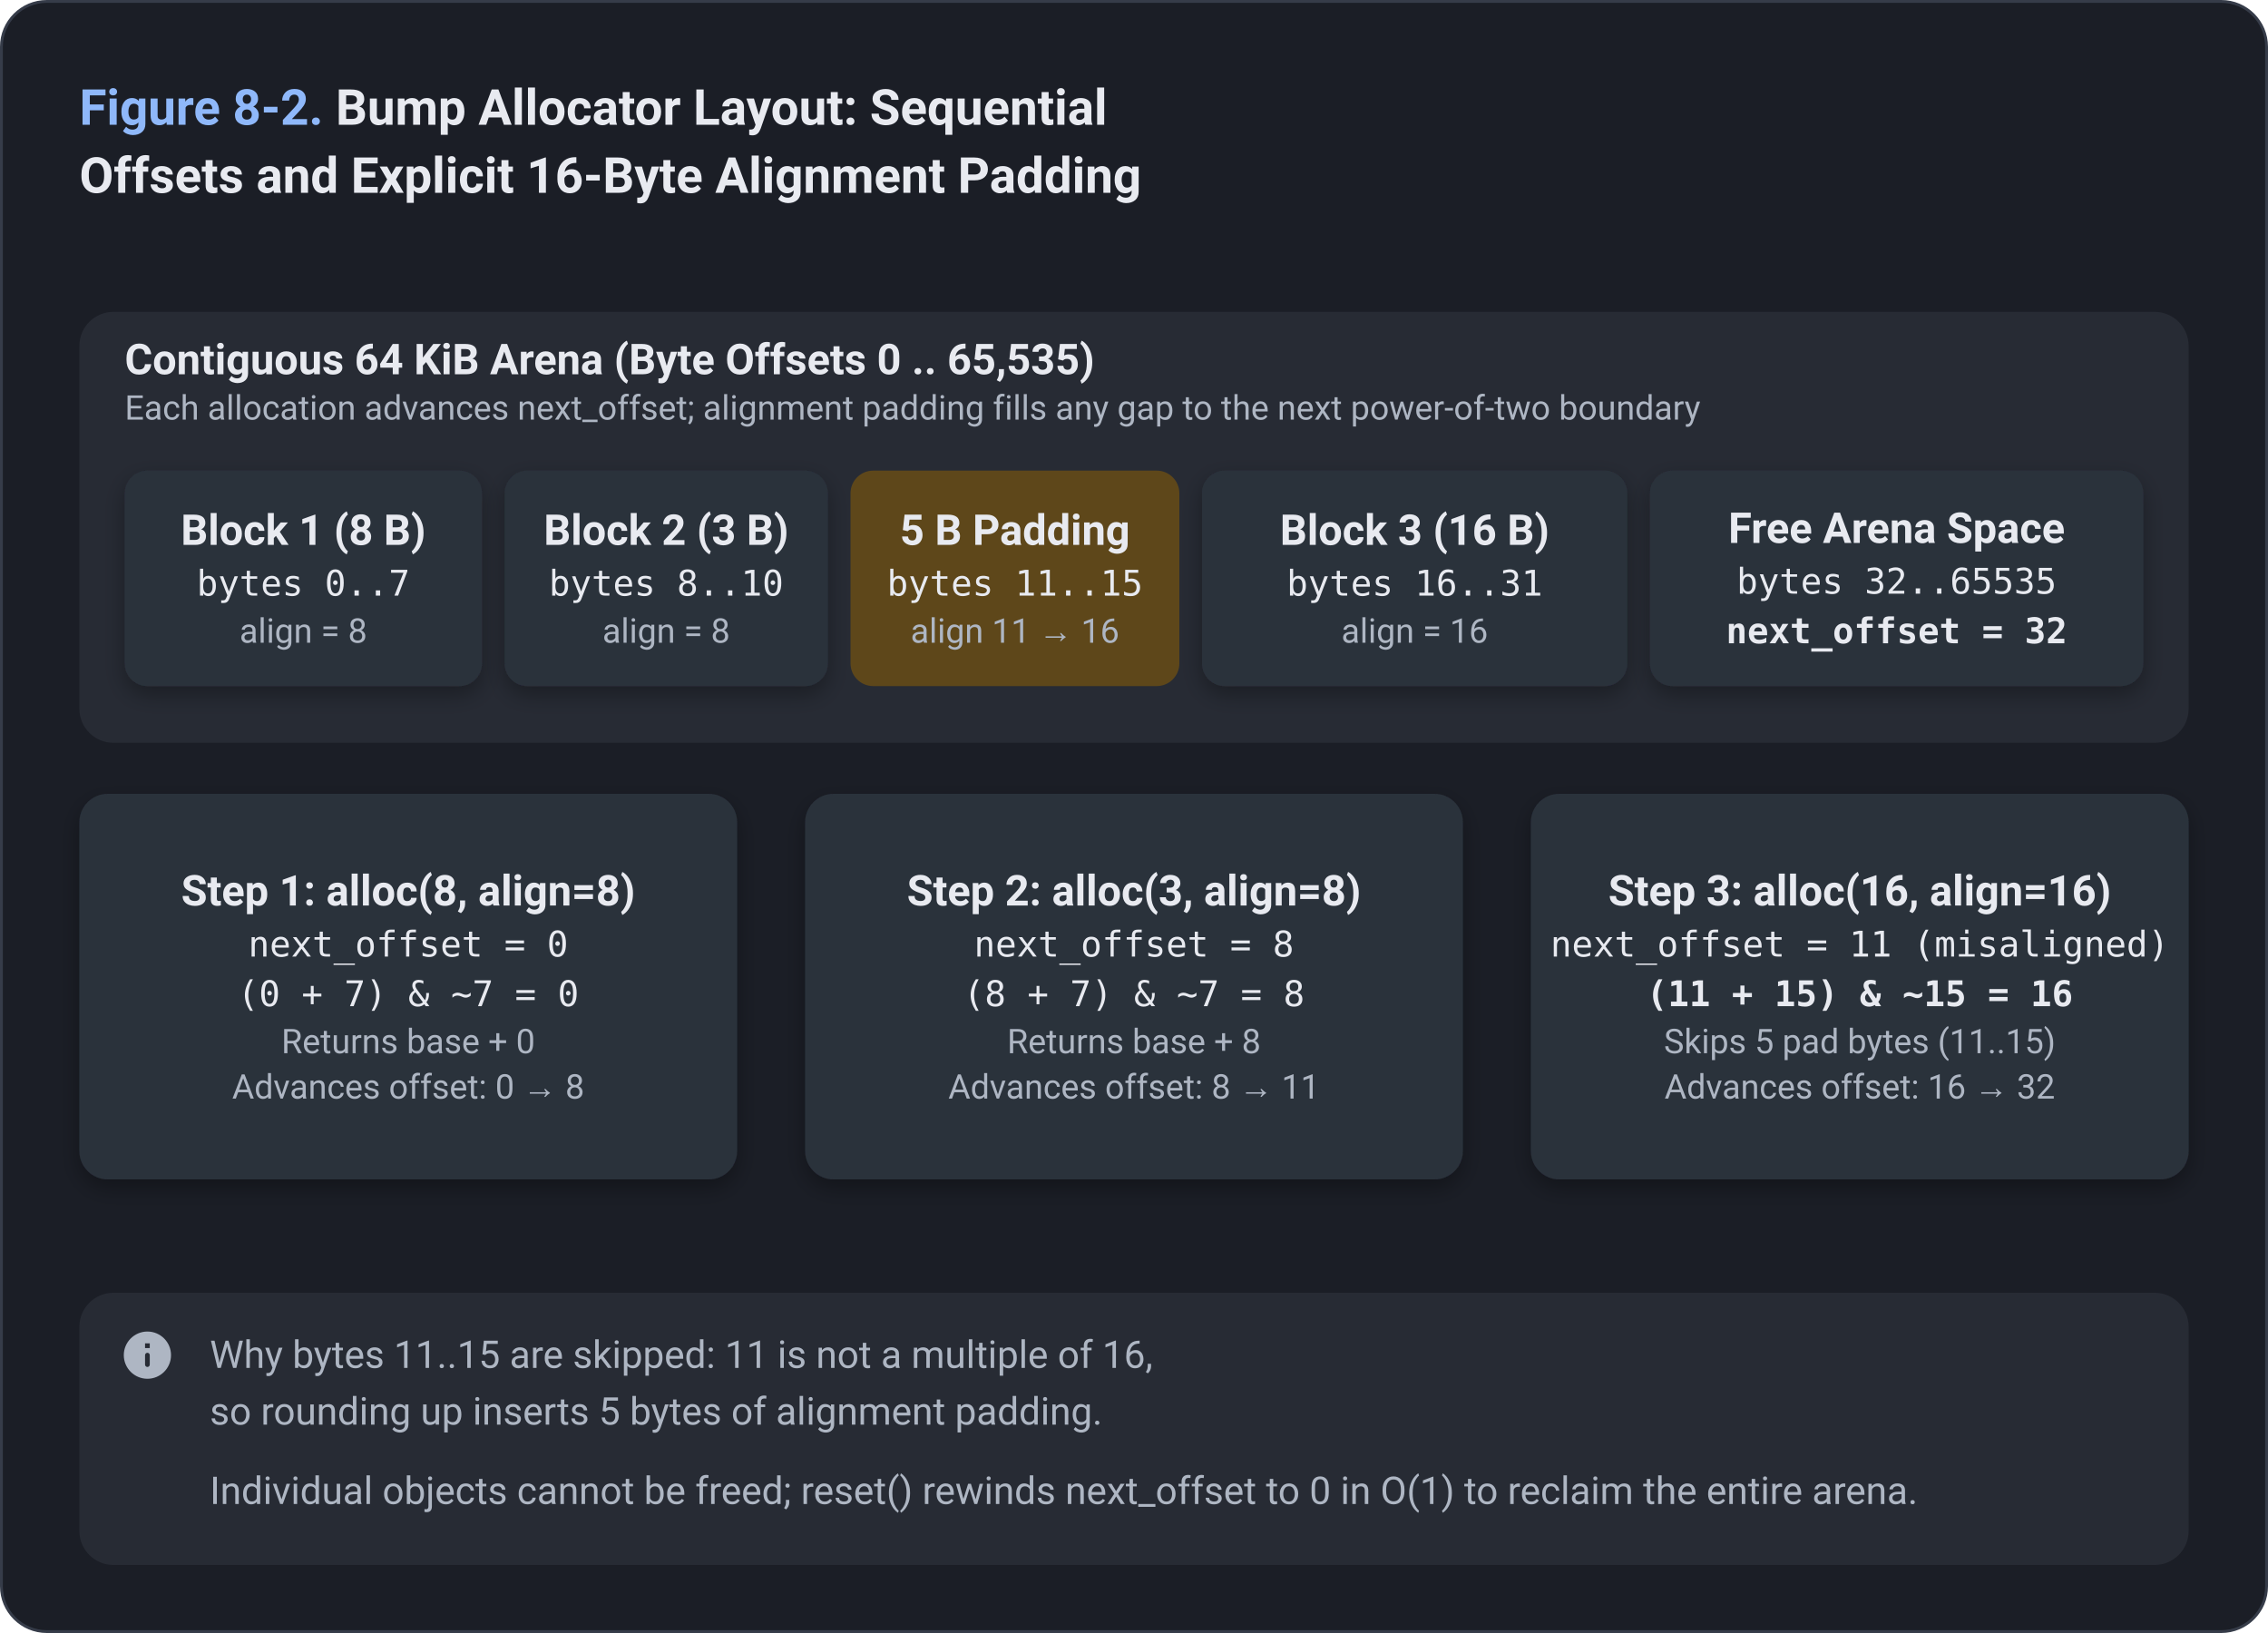
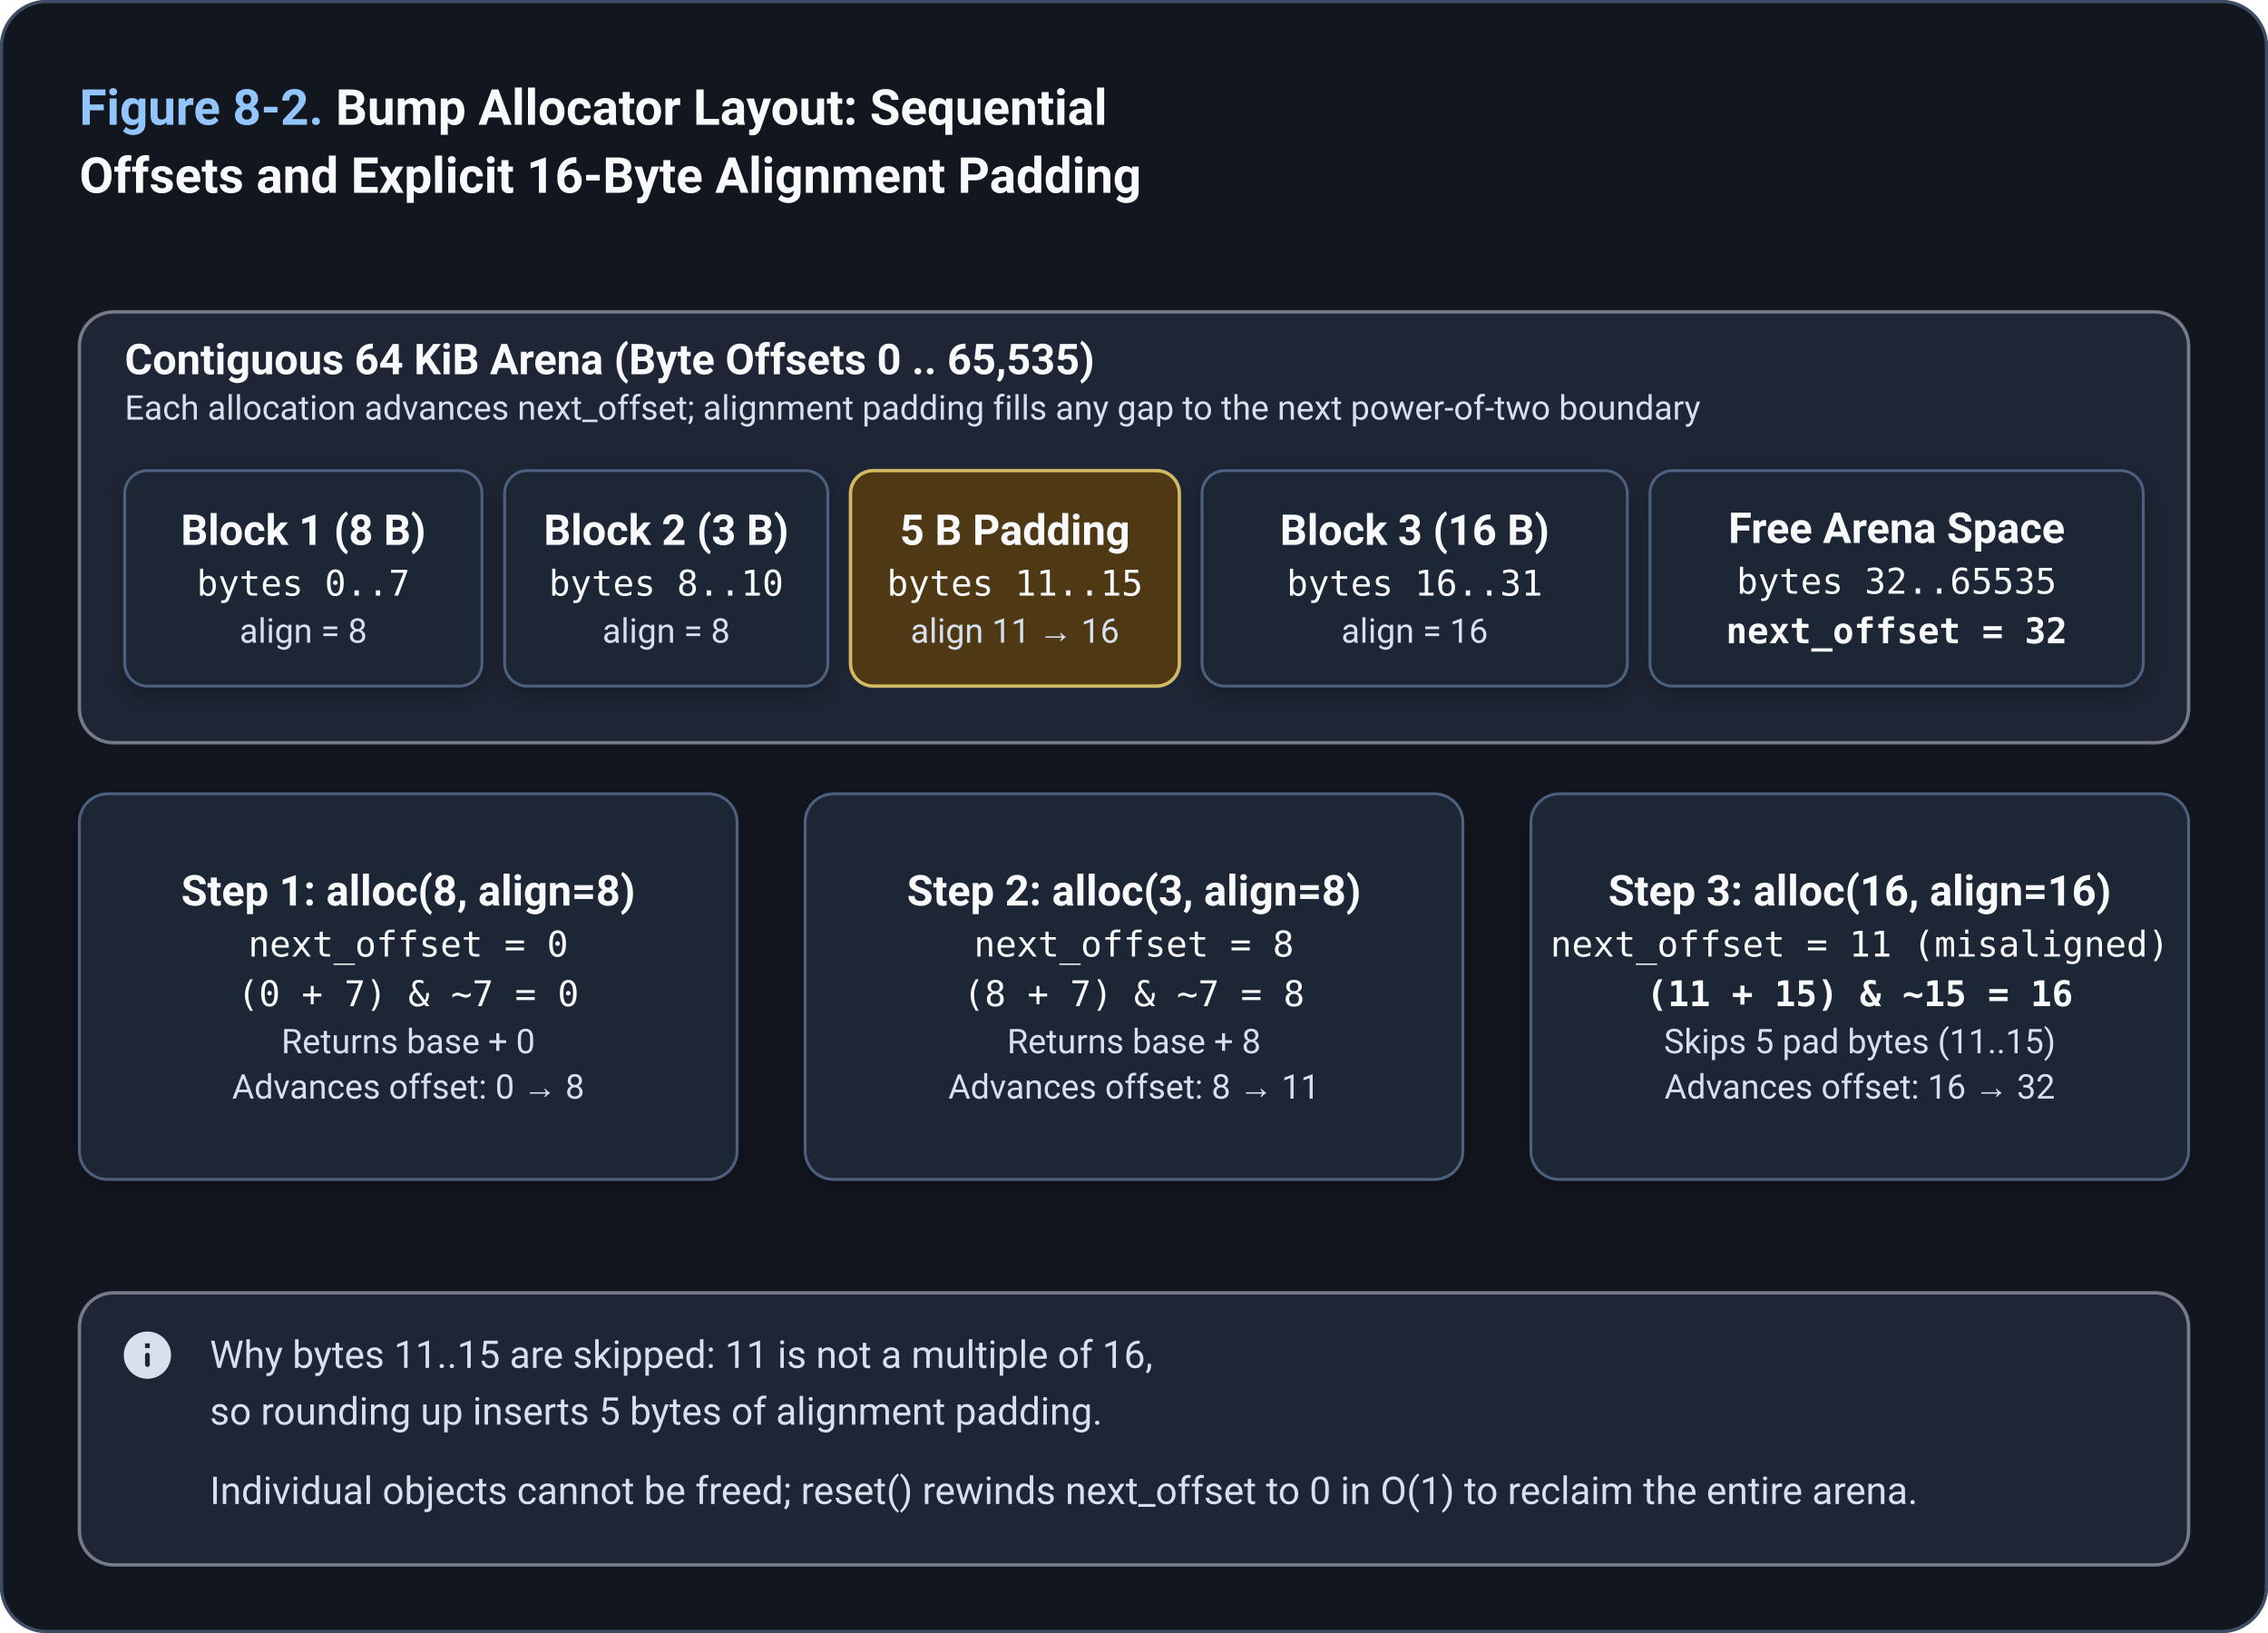
<svg xmlns="http://www.w3.org/2000/svg" viewBox="0 0 800 576" width="800" height="576">
  <style>
-     text { font-family: -apple-system, BlinkMacSystemFont, "Segoe UI", Roboto, "Helvetica Neue", Arial, sans-serif; fill: #E8EAF0; }
-     .paper { fill: #1B1E26; }
-     .frame { fill: #1B1E26; stroke: #363C49; stroke-width: 1; }
-     .card { fill: #2B303B; }
-     .hair { stroke: #363C49; stroke-width: 1.2; fill: none; }
-     .muted { fill: #AEB6C3; }
-     .ink { fill: #E8EAF0; }
+     text { font-family: -apple-system, BlinkMacSystemFont, "Segoe UI", Roboto, "Helvetica Neue", Arial, sans-serif; fill: #F8FAFC; }
+     .paper { fill: #12161F; }
+     .frame { fill: #12161F; stroke: #3E4C66; stroke-width: 1.2; }
+     .card { fill: #1E2636; stroke: #4E6080; stroke-width: 1; }
+     .hair { stroke: #3E4C66; stroke-width: 1.2; fill: none; }
+     .muted { fill: #D8E0EE; }
+     .ink { fill: #F8FAFC; }
    .title { font-size: 17.5px; font-weight: 650; }
    .head { font-size: 15.5px; font-weight: 650; }
    .name { font-size: 15px; font-weight: 650; }
    .body { font-size: 13.5px; }
    .sub { font-size: 13px; }
    .mono { font-size: 12.5px; font-family: "SF Mono", SFMono-Regular, ui-monospace, Menlo, Consolas, monospace; }
    .monob { font-size: 12.5px; font-weight: 650; font-family: "SF Mono", SFMono-Regular, ui-monospace, Menlo, Consolas, monospace; }
    .small { font-size: 12px; }
    .note { font-size: 13.5px; }
    .noteb { font-size: 13.5px; font-weight: 650; }
-     .sub, .small, .note { fill: #AEB6C3; }
-     .c-blue { fill: #1E2D47; }
-     .m-blue { fill: #2C4674; }
-     .a-blue { fill: #8FB8FA; }
-     .t-blue { fill: #8FB8FA; }
-     .w-blue { stroke: #8FB8FA; fill: none; stroke-linecap: butt; stroke-linejoin: round; }
-     .o-blue { stroke: #8FB8FA; fill: none; stroke-width: 1.5; }
-     .h-blue { stroke: #8FB8FA; stroke-width: 1.4; }
-     .c-green { fill: #1B3426; }
-     .m-green { fill: #28553B; }
-     .a-green { fill: #82D69C; }
-     .t-green { fill: #82D69C; }
-     .w-green { stroke: #82D69C; fill: none; stroke-linecap: butt; stroke-linejoin: round; }
-     .o-green { stroke: #82D69C; fill: none; stroke-width: 1.5; }
-     .h-green { stroke: #82D69C; stroke-width: 1.4; }
-     .c-amber { fill: #3A2D14; }
-     .m-amber { fill: #5E471A; }
-     .a-amber { fill: #F3C06B; }
-     .t-amber { fill: #F3C06B; }
-     .w-amber { stroke: #F3C06B; fill: none; stroke-linecap: butt; stroke-linejoin: round; }
-     .o-amber { stroke: #F3C06B; fill: none; stroke-width: 1.5; }
-     .h-amber { stroke: #F3C06B; stroke-width: 1.4; }
-     .c-red { fill: #41221D; }
-     .m-red { fill: #69322B; }
-     .a-red { fill: #F59E8D; }
-     .t-red { fill: #F59E8D; }
-     .w-red { stroke: #F59E8D; fill: none; stroke-linecap: butt; stroke-linejoin: round; }
-     .o-red { stroke: #F59E8D; fill: none; stroke-width: 1.5; }
-     .h-red { stroke: #F59E8D; stroke-width: 1.4; }
-     .c-purple { fill: #2C2549; }
-     .m-purple { fill: #453978; }
-     .a-purple { fill: #BCA8F7; }
-     .t-purple { fill: #BCA8F7; }
-     .w-purple { stroke: #BCA8F7; fill: none; stroke-linecap: butt; stroke-linejoin: round; }
-     .o-purple { stroke: #BCA8F7; fill: none; stroke-width: 1.5; }
-     .h-purple { stroke: #BCA8F7; stroke-width: 1.4; }
-     .c-teal { fill: #15332F; }
-     .m-teal { fill: #1F514B; }
-     .a-teal { fill: #72D5CA; }
-     .t-teal { fill: #72D5CA; }
-     .w-teal { stroke: #72D5CA; fill: none; stroke-linecap: butt; stroke-linejoin: round; }
-     .o-teal { stroke: #72D5CA; fill: none; stroke-width: 1.5; }
-     .h-teal { stroke: #72D5CA; stroke-width: 1.4; }
-     .c-gray { fill: #272B34; }
-     .m-gray { fill: #3A404D; }
-     .a-gray { fill: #AEB6C3; }
-     .t-gray { fill: #AEB6C3; }
-     .w-gray { stroke: #AEB6C3; fill: none; stroke-linecap: butt; stroke-linejoin: round; }
-     .o-gray { stroke: #AEB6C3; fill: none; stroke-width: 1.5; }
-     .h-gray { stroke: #AEB6C3; stroke-width: 1.4; }
-     .c-wire { fill: #272B34; }
-     .m-wire { fill: #3A404D; }
-     .a-wire { fill: #A2ABB9; }
-     .t-wire { fill: #A2ABB9; }
-     .w-wire { stroke: #A2ABB9; fill: none; stroke-linecap: butt; stroke-linejoin: round; }
-     .o-wire { stroke: #A2ABB9; fill: none; stroke-width: 1.5; }
-     .h-wire { stroke: #A2ABB9; stroke-width: 1.4; }
+     .sub, .small, .note { fill: #D8E0EE; }
+     .c-blue { fill: #182B49; stroke: #93C5FD; stroke-opacity: 0.48; stroke-width: 1.2; }
+     .m-blue { fill: #1E3A63; stroke: #93C5FD; stroke-opacity: 0.78; stroke-width: 1.2; }
+     .a-blue { fill: #93C5FD; }
+     .t-blue { fill: #93C5FD; }
+     .w-blue { stroke: #93C5FD; fill: none; stroke-linecap: butt; stroke-linejoin: round; }
+     .o-blue { stroke: #93C5FD; fill: none; stroke-width: 1.5; }
+     .h-blue { stroke: #93C5FD; stroke-width: 1.4; }
+     .c-green { fill: #133328; stroke: #86EFAC; stroke-opacity: 0.48; stroke-width: 1.2; }
+     .m-green { fill: #184D3B; stroke: #86EFAC; stroke-opacity: 0.78; stroke-width: 1.2; }
+     .a-green { fill: #86EFAC; }
+     .t-green { fill: #86EFAC; }
+     .w-green { stroke: #86EFAC; fill: none; stroke-linecap: butt; stroke-linejoin: round; }
+     .o-green { stroke: #86EFAC; fill: none; stroke-width: 1.5; }
+     .h-green { stroke: #86EFAC; stroke-width: 1.4; }
+     .c-amber { fill: #34250F; stroke: #FDE078; stroke-opacity: 0.48; stroke-width: 1.2; }
+     .m-amber { fill: #4F3814; stroke: #FDE078; stroke-opacity: 0.78; stroke-width: 1.2; }
+     .a-amber { fill: #FDE078; }
+     .t-amber { fill: #FDE078; }
+     .w-amber { stroke: #FDE078; fill: none; stroke-linecap: butt; stroke-linejoin: round; }
+     .o-amber { stroke: #FDE078; fill: none; stroke-width: 1.5; }
+     .h-amber { stroke: #FDE078; stroke-width: 1.4; }
+     .c-red { fill: #3A1B23; stroke: #FDA4AF; stroke-opacity: 0.48; stroke-width: 1.2; }
+     .m-red { fill: #582430; stroke: #FDA4AF; stroke-opacity: 0.78; stroke-width: 1.2; }
+     .a-red { fill: #FDA4AF; }
+     .t-red { fill: #FDA4AF; }
+     .w-red { stroke: #FDA4AF; fill: none; stroke-linecap: butt; stroke-linejoin: round; }
+     .o-red { stroke: #FDA4AF; fill: none; stroke-width: 1.5; }
+     .h-red { stroke: #FDA4AF; stroke-width: 1.4; }
+     .c-purple { fill: #261E47; stroke: #DDD6FE; stroke-opacity: 0.48; stroke-width: 1.2; }
+     .m-purple { fill: #382B6B; stroke: #DDD6FE; stroke-opacity: 0.78; stroke-width: 1.2; }
+     .a-purple { fill: #DDD6FE; }
+     .t-purple { fill: #DDD6FE; }
+     .w-purple { stroke: #DDD6FE; fill: none; stroke-linecap: butt; stroke-linejoin: round; }
+     .o-purple { stroke: #DDD6FE; fill: none; stroke-width: 1.5; }
+     .h-purple { stroke: #DDD6FE; stroke-width: 1.4; }
+     .c-teal { fill: #113136; stroke: #5EEAD4; stroke-opacity: 0.48; stroke-width: 1.2; }
+     .m-teal { fill: #164A52; stroke: #5EEAD4; stroke-opacity: 0.78; stroke-width: 1.2; }
+     .a-teal { fill: #5EEAD4; }
+     .t-teal { fill: #5EEAD4; }
+     .w-teal { stroke: #5EEAD4; fill: none; stroke-linecap: butt; stroke-linejoin: round; }
+     .o-teal { stroke: #5EEAD4; fill: none; stroke-width: 1.5; }
+     .h-teal { stroke: #5EEAD4; stroke-width: 1.4; }
+     .c-gray { fill: #1E2534; stroke: #D8E0EE; stroke-opacity: 0.48; stroke-width: 1.2; }
+     .m-gray { fill: #2C364A; stroke: #D8E0EE; stroke-opacity: 0.78; stroke-width: 1.2; }
+     .a-gray { fill: #D8E0EE; }
+     .t-gray { fill: #D8E0EE; }
+     .w-gray { stroke: #D8E0EE; fill: none; stroke-linecap: butt; stroke-linejoin: round; }
+     .o-gray { stroke: #D8E0EE; fill: none; stroke-width: 1.5; }
+     .h-gray { stroke: #D8E0EE; stroke-width: 1.4; }
+     .c-wire { fill: #1E2534; }
+     .m-wire { fill: #2C364A; }
+     .a-wire { fill: #CBD5E1; }
+     .t-wire { fill: #CBD5E1; }
+     .w-wire { stroke: #CBD5E1; fill: none; stroke-linecap: butt; stroke-linejoin: round; }
+     .o-wire { stroke: #CBD5E1; fill: none; stroke-width: 1.5; }
+     .h-wire { stroke: #CBD5E1; stroke-width: 1.4; }
  </style>
  <defs>
    <filter id="lift" x="-10%" y="-15%" width="120%" height="140%">
-       <feDropShadow dx="0" dy="1" stdDeviation="1.2" flood-color="#000000" flood-opacity="0.45" />
-       <feDropShadow dx="0" dy="3" stdDeviation="4" flood-color="#000000" flood-opacity="0.32" />
+       <feDropShadow dx="0" dy="1" stdDeviation="1.2" flood-color="#000000" flood-opacity="0.35" />
+       <feDropShadow dx="0" dy="3" stdDeviation="4" flood-color="#000000" flood-opacity="0.24" />
    </filter>
  </defs>
  <rect x="0.5" y="0.5" width="799" height="575" rx="16" class="frame" />
  <text x="28" y="44" class="title">
    <tspan class="t-blue">Figure 8-2.</tspan> Bump Allocator Layout: Sequential</text>
  <text x="28" y="68" class="title">Offsets and Explicit 16-Byte Alignment Padding</text>
  <g transform="translate(0 98)">
    <rect x="28.0" y="12.0" width="744.0" height="152.0" rx="12" class="c-gray" />
    <text x="44.0" y="34.0" class="name">Contiguous 64 KiB Arena (Byte Offsets 0 .. 65,535)</text>
    <text x="44.0" y="50.0" class="small" data-fit="44.0,756.0">Each allocation advances next_offset; alignment padding fills any gap to the next power-of-two boundary</text>
    <rect x="44.0" y="68.0" width="126.0" height="76.0" rx="8" class="card" filter="url(#lift)" />
    <text x="107.0" y="94.2" class="name" text-anchor="middle" data-fit="49.0,165.0">Block 1 (8 B)</text>
    <text x="107.0" y="112.1" class="mono" text-anchor="middle" data-fit="49.0,165.0">bytes 0..7</text>
    <text x="107.0" y="128.7" class="small" text-anchor="middle" data-fit="49.0,165.0">align = 8</text>
    <rect x="178.0" y="68.0" width="114.0" height="76.0" rx="8" class="card" filter="url(#lift)" />
    <text x="235.0" y="94.2" class="name" text-anchor="middle" data-fit="183.0,287.0">Block 2 (3 B)</text>
    <text x="235.0" y="112.1" class="mono" text-anchor="middle" data-fit="183.0,287.0">bytes 8..10</text>
    <text x="235.0" y="128.7" class="small" text-anchor="middle" data-fit="183.0,287.0">align = 8</text>
    <rect x="300.0" y="68.0" width="116.0" height="76.0" rx="8" class="m-amber" />
    <text x="358.0" y="94.2" class="name" text-anchor="middle" data-fit="305.0,411.0">5 B Padding</text>
    <text x="358.0" y="112.1" class="mono" text-anchor="middle" data-fit="305.0,411.0">bytes 11..15</text>
    <text x="358.0" y="128.7" class="small" text-anchor="middle" data-fit="305.0,411.0">align 11 → 16</text>
    <rect x="424.0" y="68.0" width="150.0" height="76.0" rx="8" class="card" filter="url(#lift)" />
    <text x="499.0" y="94.2" class="name" text-anchor="middle" data-fit="429.0,569.0">Block 3 (16 B)</text>
    <text x="499.0" y="112.1" class="mono" text-anchor="middle" data-fit="429.0,569.0">bytes 16..31</text>
    <text x="499.0" y="128.7" class="small" text-anchor="middle" data-fit="429.0,569.0">align = 16</text>
    <rect x="582.0" y="68.0" width="174.0" height="76.0" rx="8" class="card" filter="url(#lift)" />
    <text x="669.0" y="93.5" class="name" text-anchor="middle" data-fit="587.0,751.0">Free Arena Space</text>
    <text x="669.0" y="111.4" class="mono" text-anchor="middle" data-fit="587.0,751.0">bytes 32..65535</text>
    <text x="669.0" y="128.9" class="monob" text-anchor="middle" data-fit="587.0,751.0">next_offset = 32</text>
    <rect x="28.0" y="182.0" width="232.0" height="136.0" rx="10" class="card" filter="url(#lift)" />
    <text x="144.0" y="221.4" class="name" text-anchor="middle" data-fit="33.0,255.0">Step 1: alloc(8, align=8)</text>
    <text x="144.0" y="239.4" class="mono" text-anchor="middle" data-fit="33.0,255.0">next_offset = 0</text>
    <text x="144.0" y="256.9" class="mono" text-anchor="middle" data-fit="33.0,255.0">(0 + 7) &amp; ~7 = 0</text>
    <text x="144.0" y="273.5" class="small" text-anchor="middle" data-fit="33.0,255.0">Returns base + 0</text>
    <text x="144.0" y="289.5" class="small" text-anchor="middle" data-fit="33.0,255.0">Advances offset: 0 → 8</text>
    <rect x="284.0" y="182.0" width="232.0" height="136.0" rx="10" class="card" filter="url(#lift)" />
    <text x="400.0" y="221.4" class="name" text-anchor="middle" data-fit="289.0,511.0">Step 2: alloc(3, align=8)</text>
    <text x="400.0" y="239.4" class="mono" text-anchor="middle" data-fit="289.0,511.0">next_offset = 8</text>
    <text x="400.0" y="256.9" class="mono" text-anchor="middle" data-fit="289.0,511.0">(8 + 7) &amp; ~7 = 8</text>
    <text x="400.0" y="273.5" class="small" text-anchor="middle" data-fit="289.0,511.0">Returns base + 8</text>
    <text x="400.0" y="289.5" class="small" text-anchor="middle" data-fit="289.0,511.0">Advances offset: 8 → 11</text>
    <rect x="540.0" y="182.0" width="232.0" height="136.0" rx="10" class="card" filter="url(#lift)" />
    <text x="656.0" y="221.4" class="name" text-anchor="middle" data-fit="545.0,767.0">Step 3: alloc(16, align=16)</text>
    <text x="656.0" y="239.4" class="mono" text-anchor="middle" data-fit="545.0,767.0">next_offset = 11 (misaligned)</text>
    <text x="656.0" y="256.9" class="monob" text-anchor="middle" data-fit="545.0,767.0">(11 + 15) &amp; ~15 = 16</text>
    <text x="656.0" y="273.5" class="small" text-anchor="middle" data-fit="545.0,767.0">Skips 5 pad bytes (11..15)</text>
    <text x="656.0" y="289.5" class="small" text-anchor="middle" data-fit="545.0,767.0">Advances offset: 16 → 32</text>
  </g>
  <rect x="28" y="456" width="744" height="96" rx="12" class="c-gray" />
  <g transform="translate(42 468) scale(0.833)" class="a-gray">
    <path d="M12 2C6.48 2 2 6.48 2 12s4.48 10 10 10 10-4.48 10-10S17.52 2 12 2zm0 15c-.55 0-1-.45-1-1v-4c0-.55.45-1 1-1s1 .45 1 1v4c0 .55-.45 1-1 1zm1-8h-2V7h2v2z" />
  </g>
  <text x="74" y="482.5" class="note" data-fit="74,760">Why bytes 11..15 are skipped: 11 is not a multiple of 16,</text>
  <text x="74" y="502.5" class="note" data-fit="74,760">so rounding up inserts 5 bytes of alignment padding.</text>
  <text x="74" y="530.5" class="note" data-fit="74,760">Individual objects cannot be freed; reset() rewinds next_offset to 0 in O(1) to reclaim the entire arena.</text>
</svg>
